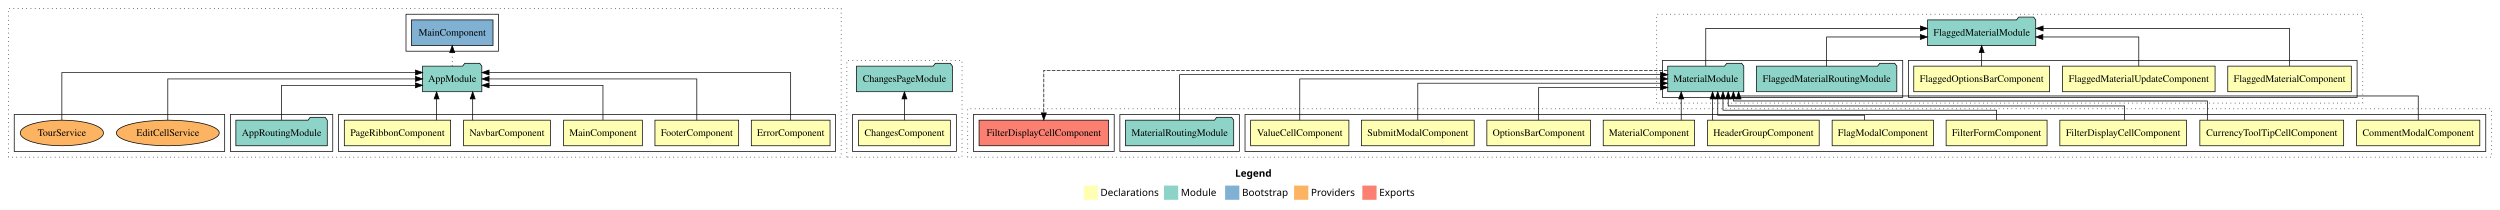
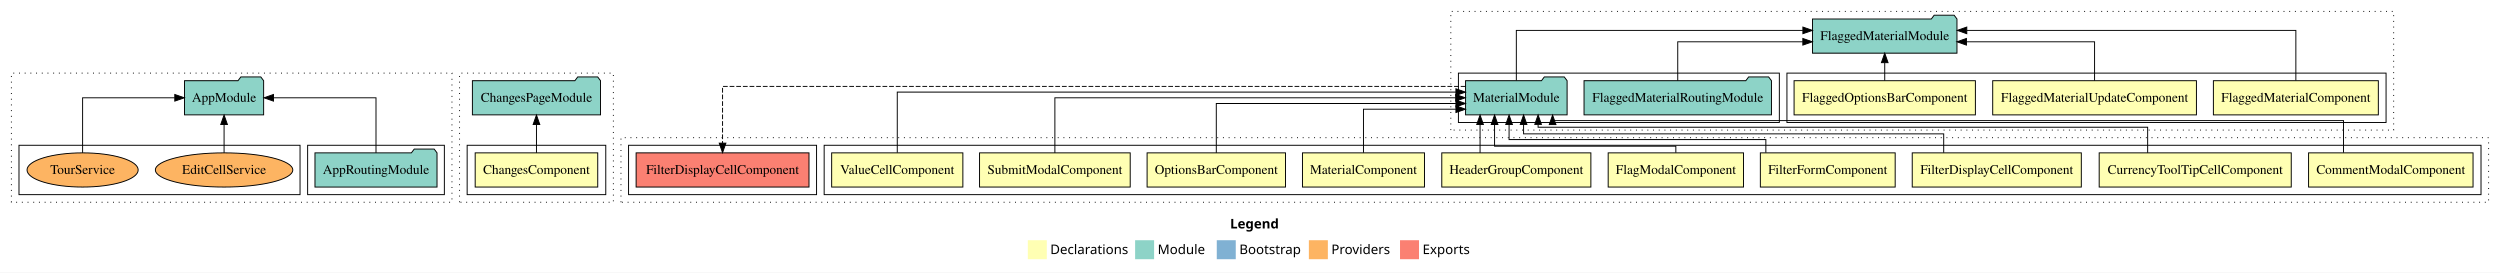
- <svg xmlns="http://www.w3.org/2000/svg" width="3516pt" height="295pt" viewBox="0.00 0.00 3516.00 295.00">
-   <g id="graph0" class="graph" transform="scale(1 1) rotate(0) translate(4 291)">
-     <polygon fill="white" stroke="transparent" points="-4,4 -4,-291 3512,-291 3512,4 -4,4" />
-     <text text-anchor="start" x="1733.01" y="-42.4" font-family="Times-12" font-weight="bold" font-size="14.00">Legend</text>
-     <polygon fill="#ffffb3" stroke="transparent" points="1520,-10 1520,-30 1540,-30 1540,-10 1520,-10" />
-     <text text-anchor="start" x="1543.63" y="-15.4" font-family="Times-12" font-size="14.00">  Declarations</text>
-     <polygon fill="#8dd3c7" stroke="transparent" points="1633,-10 1633,-30 1653,-30 1653,-10 1633,-10" />
-     <text text-anchor="start" x="1656.73" y="-15.4" font-family="Times-12" font-size="14.00">  Module</text>
-     <polygon fill="#80b1d3" stroke="transparent" points="1719,-10 1719,-30 1739,-30 1739,-10 1719,-10" />
-     <text text-anchor="start" x="1742.78" y="-15.4" font-family="Times-12" font-size="14.00">  Bootstrap</text>
-     <polygon fill="#fdb462" stroke="transparent" points="1816,-10 1816,-30 1836,-30 1836,-10 1816,-10" />
-     <text text-anchor="start" x="1839.67" y="-15.4" font-family="Times-12" font-size="14.00">  Providers</text>
-     <polygon fill="#fb8072" stroke="transparent" points="1912,-10 1912,-30 1932,-30 1932,-10 1912,-10" />
-     <text text-anchor="start" x="1935.73" y="-15.4" font-family="Times-12" font-size="14.00">  Exports</text>
+ <svg xmlns="http://www.w3.org/2000/svg" width="2633pt" height="287pt" viewBox="0.00 0.00 2633.00 287.00">
+   <g id="graph0" class="graph" transform="scale(1 1) rotate(0) translate(4 283)">
+     <polygon fill="white" stroke="transparent" points="-4,4 -4,-283 2629,-283 2629,4 -4,4" />
+     <text text-anchor="start" x="1291.51" y="-42.4" font-family="Times-12" font-weight="bold" font-size="14.00">Legend</text>
+     <polygon fill="#ffffb3" stroke="transparent" points="1078.5,-10 1078.5,-30 1098.5,-30 1098.5,-10 1078.5,-10" />
+     <text text-anchor="start" x="1102.13" y="-15.4" font-family="Times-12" font-size="14.00">  Declarations</text>
+     <polygon fill="#8dd3c7" stroke="transparent" points="1191.5,-10 1191.5,-30 1211.5,-30 1211.5,-10 1191.5,-10" />
+     <text text-anchor="start" x="1215.23" y="-15.4" font-family="Times-12" font-size="14.00">  Module</text>
+     <polygon fill="#80b1d3" stroke="transparent" points="1277.5,-10 1277.5,-30 1297.5,-30 1297.5,-10 1277.5,-10" />
+     <text text-anchor="start" x="1301.28" y="-15.4" font-family="Times-12" font-size="14.00">  Bootstrap</text>
+     <polygon fill="#fdb462" stroke="transparent" points="1374.5,-10 1374.5,-30 1394.5,-30 1394.5,-10 1374.5,-10" />
+     <text text-anchor="start" x="1398.17" y="-15.4" font-family="Times-12" font-size="14.00">  Providers</text>
+     <polygon fill="#fb8072" stroke="transparent" points="1470.5,-10 1470.5,-30 1490.5,-30 1490.5,-10 1470.5,-10" />
+     <text text-anchor="start" x="1494.23" y="-15.4" font-family="Times-12" font-size="14.00">  Exports</text>
    <g id="clust1" class="cluster">
-       <polygon fill="none" stroke="black" stroke-dasharray="1,5" points="8,-70 8,-279 1179,-279 1179,-70 8,-70" />
-     </g>
-     <g id="clust2" class="cluster">
-       <polygon fill="none" stroke="black" points="472,-78 472,-130 1171,-130 1171,-78 472,-78" />
-     </g>
-     <g id="clust8" class="cluster">
+       <polygon fill="none" stroke="black" stroke-dasharray="1,5" points="8,-70 8,-206 472,-206 472,-70 8,-70" />
+     </g>
+     <g id="clust3" class="cluster">
      <polygon fill="none" stroke="black" points="320,-78 320,-130 464,-130 464,-78 320,-78" />
    </g>
-     <g id="clust10" class="cluster">
-       <polygon fill="none" stroke="black" points="567,-219 567,-271 697,-271 697,-219 567,-219" />
-     </g>
-     <g id="clust11" class="cluster">
+     <g id="clust6" class="cluster">
      <polygon fill="none" stroke="black" points="16,-78 16,-130 312,-130 312,-78 16,-78" />
    </g>
-     <g id="clust18" class="cluster">
-       <polygon fill="none" stroke="black" stroke-dasharray="1,5" points="1187,-70 1187,-206 1349,-206 1349,-70 1187,-70" />
-     </g>
-     <g id="clust19" class="cluster">
-       <polygon fill="none" stroke="black" points="1195,-78 1195,-130 1341,-130 1341,-78 1195,-78" />
+     <g id="clust13" class="cluster">
+       <polygon fill="none" stroke="black" stroke-dasharray="1,5" points="480,-70 480,-206 642,-206 642,-70 480,-70" />
+     </g>
+     <g id="clust14" class="cluster">
+       <polygon fill="none" stroke="black" points="488,-78 488,-130 634,-130 634,-78 488,-78" />
+     </g>
+     <g id="clust26" class="cluster">
+       <polygon fill="none" stroke="black" stroke-dasharray="1,5" points="1524,-146 1524,-271 2517,-271 2517,-146 1524,-146" />
+     </g>
+     <g id="clust27" class="cluster">
+       <polygon fill="none" stroke="black" points="1878,-154 1878,-206 2509,-206 2509,-154 1878,-154" />
    </g>
    <g id="clust31" class="cluster">
-       <polygon fill="none" stroke="black" stroke-dasharray="1,5" points="2326,-146 2326,-271 3319,-271 3319,-146 2326,-146" />
-     </g>
-     <g id="clust32" class="cluster">
-       <polygon fill="none" stroke="black" points="2680,-154 2680,-206 3311,-206 3311,-154 2680,-154" />
-     </g>
-     <g id="clust36" class="cluster">
-       <polygon fill="none" stroke="black" points="2334,-154 2334,-206 2672,-206 2672,-154 2334,-154" />
-     </g>
-     <g id="clust46" class="cluster">
-       <polygon fill="none" stroke="black" stroke-dasharray="1,5" points="1357,-70 1357,-138 3500,-138 3500,-70 1357,-70" />
-     </g>
-     <g id="clust47" class="cluster">
-       <polygon fill="none" stroke="black" points="1747,-78 1747,-130 3492,-130 3492,-78 1747,-78" />
-     </g>
-     <g id="clust58" class="cluster">
-       <polygon fill="none" stroke="black" points="1571,-78 1571,-130 1739,-130 1739,-78 1571,-78" />
-     </g>
-     <g id="clust59" class="cluster">
-       <polygon fill="none" stroke="black" points="1365,-78 1365,-130 1563,-130 1563,-78 1365,-78" />
+       <polygon fill="none" stroke="black" points="1532,-154 1532,-206 1870,-206 1870,-154 1532,-154" />
+     </g>
+     <g id="clust41" class="cluster">
+       <polygon fill="none" stroke="black" stroke-dasharray="1,5" points="650,-70 650,-138 2617,-138 2617,-70 650,-70" />
+     </g>
+     <g id="clust42" class="cluster">
+       <polygon fill="none" stroke="black" points="864,-78 864,-130 2609,-130 2609,-78 864,-78" />
+     </g>
+     <g id="clust54" class="cluster">
+       <polygon fill="none" stroke="black" points="658,-78 658,-130 856,-130 856,-78 658,-78" />
    </g>
    <g id="node1" class="node">
-       <polygon fill="#ffffb3" stroke="black" points="1163.37,-122 1052.63,-122 1052.63,-86 1163.37,-86 1163.37,-122" />
-       <text text-anchor="middle" x="1108" y="-99.8" font-family="Times,serif" font-size="14.00">ErrorComponent</text>
-     </g>
-     <g id="node6" class="node">
-       <polygon fill="#8dd3c7" stroke="black" points="673.66,-198 670.66,-202 649.66,-202 646.66,-198 590.34,-198 590.34,-162 673.66,-162 673.66,-198" />
-       <text text-anchor="middle" x="632" y="-175.8" font-family="Times,serif" font-size="14.00">AppModule</text>
-     </g>
-     <g id="edge1" class="edge">
-       <path fill="none" stroke="black" d="M1108,-122.03C1108,-146.98 1108,-189 1108,-189 1108,-189 683.82,-189 683.82,-189" />
-       <polygon fill="black" stroke="black" points="683.82,-185.5 673.82,-189 683.82,-192.5 683.82,-185.5" />
-     </g>
-     <g id="node2" class="node">
-       <polygon fill="#ffffb3" stroke="black" points="1034.88,-122 917.12,-122 917.12,-86 1034.88,-86 1034.88,-122" />
-       <text text-anchor="middle" x="976" y="-99.8" font-family="Times,serif" font-size="14.00">FooterComponent</text>
-     </g>
-     <g id="edge2" class="edge">
-       <path fill="none" stroke="black" d="M976,-122.01C976,-144.49 976,-180 976,-180 976,-180 683.84,-180 683.84,-180" />
-       <polygon fill="black" stroke="black" points="683.84,-176.5 673.84,-180 683.84,-183.5 683.84,-176.5" />
-     </g>
-     <g id="node3" class="node">
-       <polygon fill="#ffffb3" stroke="black" points="899.38,-122 788.62,-122 788.62,-86 899.38,-86 899.38,-122" />
-       <text text-anchor="middle" x="844" y="-99.8" font-family="Times,serif" font-size="14.00">MainComponent</text>
-     </g>
-     <g id="edge3" class="edge">
-       <path fill="none" stroke="black" d="M844,-122.31C844,-142.15 844,-171 844,-171 844,-171 683.88,-171 683.88,-171" />
-       <polygon fill="black" stroke="black" points="683.88,-167.5 673.88,-171 683.88,-174.5 683.88,-167.5" />
-     </g>
-     <g id="node4" class="node">
-       <polygon fill="#ffffb3" stroke="black" points="770.03,-122 647.97,-122 647.97,-86 770.03,-86 770.03,-122" />
-       <text text-anchor="middle" x="709" y="-99.8" font-family="Times,serif" font-size="14.00">NavbarComponent</text>
-     </g>
-     <g id="edge4" class="edge">
-       <path fill="none" stroke="black" d="M660.78,-122.01C660.78,-122.01 660.78,-151.85 660.78,-151.85" />
-       <polygon fill="black" stroke="black" points="657.28,-151.85 660.78,-161.85 664.28,-151.85 657.28,-151.85" />
-     </g>
-     <g id="node5" class="node">
-       <polygon fill="#ffffb3" stroke="black" points="629.77,-122 480.23,-122 480.23,-86 629.77,-86 629.77,-122" />
-       <text text-anchor="middle" x="555" y="-99.8" font-family="Times,serif" font-size="14.00">PageRibbonComponent</text>
-     </g>
-     <g id="edge5" class="edge">
-       <path fill="none" stroke="black" d="M610.03,-122.01C610.03,-122.01 610.03,-151.85 610.03,-151.85" />
-       <polygon fill="black" stroke="black" points="606.53,-151.85 610.03,-161.85 613.53,-151.85 606.53,-151.85" />
-     </g>
-     <g id="node8" class="node">
-       <polygon fill="#80b1d3" stroke="black" points="689.38,-263 574.62,-263 574.62,-227 689.38,-227 689.38,-263" />
-       <text text-anchor="middle" x="632" y="-240.8" font-family="Times,serif" font-size="14.00">MainComponent </text>
-     </g>
-     <g id="edge7" class="edge">
-       <path fill="none" stroke="black" stroke-dasharray="1,5" d="M632,-198.11C632,-198.11 632,-216.99 632,-216.99" />
-       <polygon fill="black" stroke="black" points="628.5,-216.99 632,-226.99 635.5,-216.99 628.5,-216.99" />
-     </g>
-     <g id="node7" class="node">
      <polygon fill="#8dd3c7" stroke="black" points="456.27,-122 453.27,-126 432.27,-126 429.27,-122 327.73,-122 327.73,-86 456.27,-86 456.27,-122" />
      <text text-anchor="middle" x="392" y="-99.8" font-family="Times,serif" font-size="14.00">AppRoutingModule</text>
    </g>
-     <g id="edge6" class="edge">
-       <path fill="none" stroke="black" d="M392,-122.31C392,-142.15 392,-171 392,-171 392,-171 580.2,-171 580.2,-171" />
-       <polygon fill="black" stroke="black" points="580.2,-174.5 590.2,-171 580.2,-167.5 580.2,-174.5" />
-     </g>
-     <g id="node9" class="node">
+     <g id="node2" class="node">
+       <polygon fill="#8dd3c7" stroke="black" points="273.66,-198 270.66,-202 249.66,-202 246.66,-198 190.34,-198 190.34,-162 273.66,-162 273.66,-198" />
+       <text text-anchor="middle" x="232" y="-175.8" font-family="Times,serif" font-size="14.00">AppModule</text>
+     </g>
+     <g id="edge1" class="edge">
+       <path fill="none" stroke="black" d="M392,-122.01C392,-144.49 392,-180 392,-180 392,-180 284.04,-180 284.04,-180" />
+       <polygon fill="black" stroke="black" points="284.04,-176.5 274.04,-180 284.04,-183.5 284.04,-176.5" />
+     </g>
+     <g id="node3" class="node">
      <ellipse fill="#fdb462" stroke="black" cx="232" cy="-104" rx="72.36" ry="18" />
      <text text-anchor="middle" x="232" y="-99.8" font-family="Times,serif" font-size="14.00">EditCellService</text>
    </g>
-     <g id="edge8" class="edge">
-       <path fill="none" stroke="black" d="M232,-122.01C232,-144.49 232,-180 232,-180 232,-180 580.32,-180 580.32,-180" />
-       <polygon fill="black" stroke="black" points="580.33,-183.5 590.32,-180 580.32,-176.5 580.33,-183.5" />
-     </g>
-     <g id="node10" class="node">
+     <g id="edge2" class="edge">
+       <path fill="none" stroke="black" d="M232,-122.01C232,-122.01 232,-151.85 232,-151.85" />
+       <polygon fill="black" stroke="black" points="228.5,-151.85 232,-161.85 235.5,-151.85 228.5,-151.85" />
+     </g>
+     <g id="node4" class="node">
      <ellipse fill="#fdb462" stroke="black" cx="83" cy="-104" rx="58.53" ry="18" />
      <text text-anchor="middle" x="83" y="-99.8" font-family="Times,serif" font-size="14.00">TourService</text>
    </g>
+     <g id="edge3" class="edge">
+       <path fill="none" stroke="black" d="M83,-122.01C83,-144.49 83,-180 83,-180 83,-180 180.1,-180 180.1,-180" />
+       <polygon fill="black" stroke="black" points="180.1,-183.5 190.1,-180 180.1,-176.5 180.1,-183.5" />
+     </g>
+     <g id="node5" class="node">
+       <polygon fill="#ffffb3" stroke="black" points="625.54,-122 496.46,-122 496.46,-86 625.54,-86 625.54,-122" />
+       <text text-anchor="middle" x="561" y="-99.8" font-family="Times,serif" font-size="14.00">ChangesComponent</text>
+     </g>
+     <g id="node6" class="node">
+       <polygon fill="#8dd3c7" stroke="black" points="628.47,-198 625.47,-202 604.47,-202 601.47,-198 493.53,-198 493.53,-162 628.47,-162 628.47,-198" />
+       <text text-anchor="middle" x="561" y="-175.8" font-family="Times,serif" font-size="14.00">ChangesPageModule</text>
+     </g>
+     <g id="edge4" class="edge">
+       <path fill="none" stroke="black" d="M561,-122.01C561,-122.01 561,-151.85 561,-151.85" />
+       <polygon fill="black" stroke="black" points="557.5,-151.85 561,-161.85 564.5,-151.85 557.5,-151.85" />
+     </g>
+     <g id="node7" class="node">
+       <polygon fill="#ffffb3" stroke="black" points="2500.86,-198 2327.14,-198 2327.14,-162 2500.86,-162 2500.86,-198" />
+       <text text-anchor="middle" x="2414" y="-175.8" font-family="Times,serif" font-size="14.00">FlaggedMaterialComponent</text>
+     </g>
+     <g id="node10" class="node">
+       <polygon fill="#8dd3c7" stroke="black" points="2057.07,-263 2054.07,-267 2033.07,-267 2030.07,-263 1904.93,-263 1904.93,-227 2057.07,-227 2057.07,-263" />
+       <text text-anchor="middle" x="1981" y="-240.8" font-family="Times,serif" font-size="14.00">FlaggedMaterialModule</text>
+     </g>
+     <g id="edge5" class="edge">
+       <path fill="none" stroke="black" d="M2414,-198.28C2414,-219.32 2414,-251 2414,-251 2414,-251 2067.41,-251 2067.41,-251" />
+       <polygon fill="black" stroke="black" points="2067.42,-247.5 2057.41,-251 2067.41,-254.5 2067.42,-247.5" />
+     </g>
+     <g id="node8" class="node">
+       <polygon fill="#ffffb3" stroke="black" points="2309.28,-198 2094.72,-198 2094.72,-162 2309.28,-162 2309.28,-198" />
+       <text text-anchor="middle" x="2202" y="-175.8" font-family="Times,serif" font-size="14.00">FlaggedMaterialUpdateComponent</text>
+     </g>
+     <g id="edge6" class="edge">
+       <path fill="none" stroke="black" d="M2202,-198.02C2202,-215.37 2202,-239 2202,-239 2202,-239 2067.06,-239 2067.06,-239" />
+       <polygon fill="black" stroke="black" points="2067.06,-235.5 2057.06,-239 2067.06,-242.5 2067.06,-235.5" />
+     </g>
+     <g id="node9" class="node">
+       <polygon fill="#ffffb3" stroke="black" points="2076.48,-198 1885.52,-198 1885.52,-162 2076.48,-162 2076.48,-198" />
+       <text text-anchor="middle" x="1981" y="-175.8" font-family="Times,serif" font-size="14.00">FlaggedOptionsBarComponent</text>
+     </g>
+     <g id="edge7" class="edge">
+       <path fill="none" stroke="black" d="M1981,-198.11C1981,-198.11 1981,-216.99 1981,-216.99" />
+       <polygon fill="black" stroke="black" points="1977.5,-216.99 1981,-226.99 1984.5,-216.99 1977.5,-216.99" />
+     </g>
+     <g id="node11" class="node">
+       <polygon fill="#8dd3c7" stroke="black" points="1861.69,-198 1858.69,-202 1837.69,-202 1834.69,-198 1664.31,-198 1664.31,-162 1861.69,-162 1861.69,-198" />
+       <text text-anchor="middle" x="1763" y="-175.8" font-family="Times,serif" font-size="14.00">FlaggedMaterialRoutingModule</text>
+     </g>
+     <g id="edge8" class="edge">
+       <path fill="none" stroke="black" d="M1763,-198.02C1763,-215.37 1763,-239 1763,-239 1763,-239 1894.75,-239 1894.75,-239" />
+       <polygon fill="black" stroke="black" points="1894.75,-242.5 1904.75,-239 1894.75,-235.5 1894.75,-242.5" />
+     </g>
+     <g id="node12" class="node">
+       <polygon fill="#8dd3c7" stroke="black" points="1646.47,-198 1643.47,-202 1622.47,-202 1619.47,-198 1539.53,-198 1539.53,-162 1646.47,-162 1646.47,-198" />
+       <text text-anchor="middle" x="1593" y="-175.8" font-family="Times,serif" font-size="14.00">MaterialModule</text>
+     </g>
    <g id="edge9" class="edge">
-       <path fill="none" stroke="black" d="M83,-122.03C83,-146.98 83,-189 83,-189 83,-189 580.29,-189 580.29,-189" />
-       <polygon fill="black" stroke="black" points="580.29,-192.5 590.29,-189 580.29,-185.5 580.29,-192.5" />
-     </g>
-     <g id="node11" class="node">
-       <polygon fill="#ffffb3" stroke="black" points="1332.54,-122 1203.46,-122 1203.46,-86 1332.54,-86 1332.54,-122" />
-       <text text-anchor="middle" x="1268" y="-99.8" font-family="Times,serif" font-size="14.00">ChangesComponent</text>
-     </g>
-     <g id="node12" class="node">
-       <polygon fill="#8dd3c7" stroke="black" points="1335.47,-198 1332.47,-202 1311.47,-202 1308.47,-198 1200.53,-198 1200.53,-162 1335.47,-162 1335.47,-198" />
-       <text text-anchor="middle" x="1268" y="-175.8" font-family="Times,serif" font-size="14.00">ChangesPageModule</text>
+       <path fill="none" stroke="black" d="M1593,-198.28C1593,-219.32 1593,-251 1593,-251 1593,-251 1894.81,-251 1894.81,-251" />
+       <polygon fill="black" stroke="black" points="1894.81,-254.5 1904.81,-251 1894.81,-247.5 1894.81,-254.5" />
+     </g>
+     <g id="node23" class="node">
+       <polygon fill="#fb8072" stroke="black" points="848.04,-122 665.96,-122 665.96,-86 848.04,-86 848.04,-122" />
+       <text text-anchor="middle" x="757" y="-99.8" font-family="Times,serif" font-size="14.00">FilterDisplayCellComponent </text>
+     </g>
+     <g id="edge20" class="edge">
+       <path fill="none" stroke="black" stroke-dasharray="5,2" d="M1539.43,-192C1354.92,-192 757,-192 757,-192 757,-192 757,-132.23 757,-132.23" />
+       <polygon fill="black" stroke="black" points="760.5,-132.23 757,-122.23 753.5,-132.23 760.5,-132.23" />
+     </g>
+     <g id="node13" class="node">
+       <polygon fill="#ffffb3" stroke="black" points="2600.61,-122 2427.39,-122 2427.39,-86 2600.61,-86 2600.61,-122" />
+       <text text-anchor="middle" x="2514" y="-99.8" font-family="Times,serif" font-size="14.00">CommentModalComponent</text>
    </g>
    <g id="edge10" class="edge">
-       <path fill="none" stroke="black" d="M1268,-122.01C1268,-122.01 1268,-151.85 1268,-151.85" />
-       <polygon fill="black" stroke="black" points="1264.5,-151.85 1268,-161.85 1271.5,-151.85 1264.5,-151.85" />
-     </g>
-     <g id="node13" class="node">
-       <polygon fill="#ffffb3" stroke="black" points="3302.86,-198 3129.14,-198 3129.14,-162 3302.86,-162 3302.86,-198" />
-       <text text-anchor="middle" x="3216" y="-175.8" font-family="Times,serif" font-size="14.00">FlaggedMaterialComponent</text>
+       <path fill="none" stroke="black" d="M2464.19,-122.19C2464.19,-137.18 2464.19,-156 2464.19,-156 2464.19,-156 1631.2,-156 1631.2,-156 1631.2,-156 1631.2,-156.58 1631.2,-156.58" />
+       <polygon fill="black" stroke="black" points="1627.7,-151.81 1631.2,-161.81 1634.7,-151.81 1627.7,-151.81" />
+     </g>
+     <g id="node14" class="node">
+       <polygon fill="#ffffb3" stroke="black" points="2409.14,-122 2206.86,-122 2206.86,-86 2409.14,-86 2409.14,-122" />
+       <text text-anchor="middle" x="2308" y="-99.8" font-family="Times,serif" font-size="14.00">CurrencyToolTipCellComponent</text>
+     </g>
+     <g id="edge11" class="edge">
+       <path fill="none" stroke="black" d="M2257.91,-122.04C2257.91,-134.56 2257.91,-149 2257.91,-149 2257.91,-149 1615.92,-149 1615.92,-149 1615.92,-149 1615.92,-151.97 1615.92,-151.97" />
+       <polygon fill="black" stroke="black" points="1612.42,-151.97 1615.92,-161.97 1619.42,-151.97 1612.42,-151.97" />
+     </g>
+     <g id="node15" class="node">
+       <polygon fill="#ffffb3" stroke="black" points="2188.04,-122 2009.96,-122 2009.96,-86 2188.04,-86 2188.04,-122" />
+       <text text-anchor="middle" x="2099" y="-99.8" font-family="Times,serif" font-size="14.00">FilterDisplayCellComponent</text>
+     </g>
+     <g id="edge12" class="edge">
+       <path fill="none" stroke="black" d="M2043.11,-122.11C2043.11,-131.9 2043.11,-142 2043.11,-142 2043.11,-142 1600.64,-142 1600.64,-142 1600.64,-142 1600.64,-151.89 1600.64,-151.89" />
+       <polygon fill="black" stroke="black" points="1597.14,-151.89 1600.64,-161.89 1604.14,-151.89 1597.14,-151.89" />
    </g>
    <g id="node16" class="node">
-       <polygon fill="#8dd3c7" stroke="black" points="2859.07,-263 2856.07,-267 2835.07,-267 2832.07,-263 2706.93,-263 2706.93,-227 2859.07,-227 2859.07,-263" />
-       <text text-anchor="middle" x="2783" y="-240.8" font-family="Times,serif" font-size="14.00">FlaggedMaterialModule</text>
-     </g>
-     <g id="edge11" class="edge">
-       <path fill="none" stroke="black" d="M3216,-198.28C3216,-219.32 3216,-251 3216,-251 3216,-251 2869.41,-251 2869.41,-251" />
-       <polygon fill="black" stroke="black" points="2869.42,-247.5 2859.41,-251 2869.41,-254.5 2869.42,-247.5" />
-     </g>
-     <g id="node14" class="node">
-       <polygon fill="#ffffb3" stroke="black" points="3111.28,-198 2896.72,-198 2896.72,-162 3111.28,-162 3111.28,-198" />
-       <text text-anchor="middle" x="3004" y="-175.8" font-family="Times,serif" font-size="14.00">FlaggedMaterialUpdateComponent</text>
-     </g>
-     <g id="edge12" class="edge">
-       <path fill="none" stroke="black" d="M3004,-198.02C3004,-215.37 3004,-239 3004,-239 3004,-239 2869.06,-239 2869.06,-239" />
-       <polygon fill="black" stroke="black" points="2869.06,-235.5 2859.06,-239 2869.06,-242.5 2869.06,-235.5" />
-     </g>
-     <g id="node15" class="node">
-       <polygon fill="#ffffb3" stroke="black" points="2878.48,-198 2687.52,-198 2687.52,-162 2878.48,-162 2878.48,-198" />
-       <text text-anchor="middle" x="2783" y="-175.8" font-family="Times,serif" font-size="14.00">FlaggedOptionsBarComponent</text>
+       <polygon fill="#ffffb3" stroke="black" points="1992,-122 1850,-122 1850,-86 1992,-86 1992,-122" />
+       <text text-anchor="middle" x="1921" y="-99.8" font-family="Times,serif" font-size="14.00">FilterFormComponent</text>
    </g>
    <g id="edge13" class="edge">
-       <path fill="none" stroke="black" d="M2783,-198.11C2783,-198.11 2783,-216.99 2783,-216.99" />
-       <polygon fill="black" stroke="black" points="2779.5,-216.99 2783,-226.99 2786.5,-216.99 2779.5,-216.99" />
+       <path fill="none" stroke="black" d="M1855.8,-122.24C1855.8,-129.43 1855.8,-136 1855.8,-136 1855.8,-136 1585.36,-136 1585.36,-136 1585.36,-136 1585.36,-151.85 1585.36,-151.85" />
+       <polygon fill="black" stroke="black" points="1581.86,-151.85 1585.36,-161.85 1588.86,-151.85 1581.86,-151.85" />
    </g>
    <g id="node17" class="node">
-       <polygon fill="#8dd3c7" stroke="black" points="2663.69,-198 2660.69,-202 2639.69,-202 2636.69,-198 2466.31,-198 2466.31,-162 2663.69,-162 2663.69,-198" />
-       <text text-anchor="middle" x="2565" y="-175.8" font-family="Times,serif" font-size="14.00">FlaggedMaterialRoutingModule</text>
+       <polygon fill="#ffffb3" stroke="black" points="1832.27,-122 1689.73,-122 1689.73,-86 1832.27,-86 1832.27,-122" />
+       <text text-anchor="middle" x="1761" y="-99.8" font-family="Times,serif" font-size="14.00">FlagModalComponent</text>
    </g>
    <g id="edge14" class="edge">
-       <path fill="none" stroke="black" d="M2565,-198.02C2565,-215.37 2565,-239 2565,-239 2565,-239 2696.75,-239 2696.75,-239" />
-       <polygon fill="black" stroke="black" points="2696.75,-242.5 2706.75,-239 2696.75,-235.5 2696.75,-242.5" />
+       <path fill="none" stroke="black" d="M1761,-122.17C1761,-126.05 1761,-129 1761,-129 1761,-129 1570.08,-129 1570.08,-129 1570.08,-129 1570.08,-151.88 1570.08,-151.88" />
+       <polygon fill="black" stroke="black" points="1566.58,-151.88 1570.08,-161.88 1573.58,-151.88 1566.58,-151.88" />
    </g>
    <g id="node18" class="node">
-       <polygon fill="#8dd3c7" stroke="black" points="2448.47,-198 2445.47,-202 2424.47,-202 2421.47,-198 2341.53,-198 2341.53,-162 2448.47,-162 2448.47,-198" />
-       <text text-anchor="middle" x="2395" y="-175.8" font-family="Times,serif" font-size="14.00">MaterialModule</text>
+       <polygon fill="#ffffb3" stroke="black" points="1671.51,-122 1514.49,-122 1514.49,-86 1671.51,-86 1671.51,-122" />
+       <text text-anchor="middle" x="1593" y="-99.8" font-family="Times,serif" font-size="14.00">HeaderGroupComponent</text>
    </g>
    <g id="edge15" class="edge">
-       <path fill="none" stroke="black" d="M2395,-198.28C2395,-219.32 2395,-251 2395,-251 2395,-251 2696.81,-251 2696.81,-251" />
-       <polygon fill="black" stroke="black" points="2696.81,-254.5 2706.81,-251 2696.81,-247.5 2696.81,-254.5" />
-     </g>
-     <g id="node30" class="node">
-       <polygon fill="#fb8072" stroke="black" points="1555.04,-122 1372.96,-122 1372.96,-86 1555.04,-86 1555.04,-122" />
-       <text text-anchor="middle" x="1464" y="-99.8" font-family="Times,serif" font-size="14.00">FilterDisplayCellComponent </text>
-     </g>
-     <g id="edge27" class="edge">
-       <path fill="none" stroke="black" stroke-dasharray="5,2" d="M2341.26,-192C2143,-192 1464,-192 1464,-192 1464,-192 1464,-132.23 1464,-132.23" />
-       <polygon fill="black" stroke="black" points="1467.5,-132.23 1464,-122.23 1460.5,-132.23 1467.5,-132.23" />
+       <path fill="none" stroke="black" d="M1554.8,-122.01C1554.8,-122.01 1554.8,-151.85 1554.8,-151.85" />
+       <polygon fill="black" stroke="black" points="1551.3,-151.85 1554.8,-161.85 1558.3,-151.85 1551.3,-151.85" />
    </g>
    <g id="node19" class="node">
-       <polygon fill="#ffffb3" stroke="black" points="3483.61,-122 3310.39,-122 3310.39,-86 3483.61,-86 3483.61,-122" />
-       <text text-anchor="middle" x="3397" y="-99.8" font-family="Times,serif" font-size="14.00">CommentModalComponent</text>
+       <polygon fill="#ffffb3" stroke="black" points="1496.25,-122 1367.75,-122 1367.75,-86 1496.25,-86 1496.25,-122" />
+       <text text-anchor="middle" x="1432" y="-99.8" font-family="Times,serif" font-size="14.00">MaterialComponent</text>
    </g>
    <g id="edge16" class="edge">
-       <path fill="none" stroke="black" d="M3397,-122.19C3397,-137.18 3397,-156 3397,-156 3397,-156 2441.17,-156 2441.17,-156 2441.17,-156 2441.17,-156.58 2441.17,-156.58" />
-       <polygon fill="black" stroke="black" points="2437.67,-151.81 2441.17,-161.81 2444.67,-151.81 2437.67,-151.81" />
+       <path fill="none" stroke="black" d="M1432,-122.17C1432,-141.09 1432,-168 1432,-168 1432,-168 1529.39,-168 1529.39,-168" />
+       <polygon fill="black" stroke="black" points="1529.39,-171.5 1539.39,-168 1529.39,-164.5 1529.39,-171.5" />
    </g>
    <g id="node20" class="node">
-       <polygon fill="#ffffb3" stroke="black" points="3292.14,-122 3089.86,-122 3089.86,-86 3292.14,-86 3292.14,-122" />
-       <text text-anchor="middle" x="3191" y="-99.8" font-family="Times,serif" font-size="14.00">CurrencyToolTipCellComponent</text>
+       <polygon fill="#ffffb3" stroke="black" points="1349.88,-122 1204.12,-122 1204.12,-86 1349.88,-86 1349.88,-122" />
+       <text text-anchor="middle" x="1277" y="-99.8" font-family="Times,serif" font-size="14.00">OptionsBarComponent</text>
    </g>
    <g id="edge17" class="edge">
-       <path fill="none" stroke="black" d="M3100.41,-122.04C3100.41,-134.56 3100.41,-149 3100.41,-149 3100.41,-149 2433.85,-149 2433.85,-149 2433.85,-149 2433.85,-151.97 2433.85,-151.97" />
-       <polygon fill="black" stroke="black" points="2430.35,-151.97 2433.85,-161.97 2437.35,-151.97 2430.35,-151.97" />
+       <path fill="none" stroke="black" d="M1277,-122.03C1277,-142.77 1277,-174 1277,-174 1277,-174 1529.39,-174 1529.39,-174" />
+       <polygon fill="black" stroke="black" points="1529.39,-177.5 1539.39,-174 1529.39,-170.5 1529.39,-177.5" />
    </g>
    <g id="node21" class="node">
-       <polygon fill="#ffffb3" stroke="black" points="3071.04,-122 2892.96,-122 2892.96,-86 3071.04,-86 3071.04,-122" />
-       <text text-anchor="middle" x="2982" y="-99.8" font-family="Times,serif" font-size="14.00">FilterDisplayCellComponent</text>
+       <polygon fill="#ffffb3" stroke="black" points="1186.34,-122 1027.66,-122 1027.66,-86 1186.34,-86 1186.34,-122" />
+       <text text-anchor="middle" x="1107" y="-99.8" font-family="Times,serif" font-size="14.00">SubmitModalComponent</text>
    </g>
    <g id="edge18" class="edge">
-       <path fill="none" stroke="black" d="M2984.06,-122.11C2984.06,-131.9 2984.06,-142 2984.06,-142 2984.06,-142 2426.53,-142 2426.53,-142 2426.53,-142 2426.53,-151.89 2426.53,-151.89" />
-       <polygon fill="black" stroke="black" points="2423.03,-151.89 2426.53,-161.89 2430.03,-151.89 2423.03,-151.89" />
+       <path fill="none" stroke="black" d="M1107,-122.01C1107,-144.49 1107,-180 1107,-180 1107,-180 1529.13,-180 1529.13,-180" />
+       <polygon fill="black" stroke="black" points="1529.13,-183.5 1539.13,-180 1529.13,-176.5 1529.13,-183.5" />
    </g>
    <g id="node22" class="node">
-       <polygon fill="#ffffb3" stroke="black" points="2875,-122 2733,-122 2733,-86 2875,-86 2875,-122" />
-       <text text-anchor="middle" x="2804" y="-99.8" font-family="Times,serif" font-size="14.00">FilterFormComponent</text>
+       <polygon fill="#ffffb3" stroke="black" points="1010.09,-122 871.91,-122 871.91,-86 1010.09,-86 1010.09,-122" />
+       <text text-anchor="middle" x="941" y="-99.8" font-family="Times,serif" font-size="14.00">ValueCellComponent</text>
    </g>
    <g id="edge19" class="edge">
-       <path fill="none" stroke="black" d="M2804,-122.24C2804,-129.43 2804,-136 2804,-136 2804,-136 2419.2,-136 2419.2,-136 2419.2,-136 2419.2,-151.85 2419.2,-151.85" />
-       <polygon fill="black" stroke="black" points="2415.71,-151.85 2419.2,-161.85 2422.71,-151.85 2415.71,-151.85" />
-     </g>
-     <g id="node23" class="node">
-       <polygon fill="#ffffb3" stroke="black" points="2715.27,-122 2572.73,-122 2572.73,-86 2715.27,-86 2715.27,-122" />
-       <text text-anchor="middle" x="2644" y="-99.8" font-family="Times,serif" font-size="14.00">FlagModalComponent</text>
-     </g>
-     <g id="edge20" class="edge">
-       <path fill="none" stroke="black" d="M2618.11,-122.17C2618.11,-126.05 2618.11,-129 2618.11,-129 2618.11,-129 2411.88,-129 2411.88,-129 2411.88,-129 2411.88,-151.88 2411.88,-151.88" />
-       <polygon fill="black" stroke="black" points="2408.38,-151.88 2411.88,-161.88 2415.38,-151.88 2408.38,-151.88" />
-     </g>
-     <g id="node24" class="node">
-       <polygon fill="#ffffb3" stroke="black" points="2554.51,-122 2397.49,-122 2397.49,-86 2554.51,-86 2554.51,-122" />
-       <text text-anchor="middle" x="2476" y="-99.8" font-family="Times,serif" font-size="14.00">HeaderGroupComponent</text>
-     </g>
-     <g id="edge21" class="edge">
-       <path fill="none" stroke="black" d="M2404.56,-122.01C2404.56,-122.01 2404.56,-151.85 2404.56,-151.85" />
-       <polygon fill="black" stroke="black" points="2401.06,-151.85 2404.56,-161.85 2408.06,-151.85 2401.06,-151.85" />
-     </g>
-     <g id="node25" class="node">
-       <polygon fill="#ffffb3" stroke="black" points="2379.25,-122 2250.75,-122 2250.75,-86 2379.25,-86 2379.25,-122" />
-       <text text-anchor="middle" x="2315" y="-99.8" font-family="Times,serif" font-size="14.00">MaterialComponent</text>
-     </g>
-     <g id="edge22" class="edge">
-       <path fill="none" stroke="black" d="M2360.45,-122.01C2360.45,-122.01 2360.45,-151.85 2360.45,-151.85" />
-       <polygon fill="black" stroke="black" points="2356.95,-151.85 2360.45,-161.85 2363.95,-151.85 2356.95,-151.85" />
-     </g>
-     <g id="node26" class="node">
-       <polygon fill="#ffffb3" stroke="black" points="2232.88,-122 2087.12,-122 2087.12,-86 2232.88,-86 2232.88,-122" />
-       <text text-anchor="middle" x="2160" y="-99.8" font-family="Times,serif" font-size="14.00">OptionsBarComponent</text>
-     </g>
-     <g id="edge23" class="edge">
-       <path fill="none" stroke="black" d="M2160,-122.17C2160,-141.09 2160,-168 2160,-168 2160,-168 2331.38,-168 2331.38,-168" />
-       <polygon fill="black" stroke="black" points="2331.38,-171.5 2341.38,-168 2331.38,-164.5 2331.38,-171.5" />
-     </g>
-     <g id="node27" class="node">
-       <polygon fill="#ffffb3" stroke="black" points="2069.34,-122 1910.66,-122 1910.66,-86 2069.34,-86 2069.34,-122" />
-       <text text-anchor="middle" x="1990" y="-99.8" font-family="Times,serif" font-size="14.00">SubmitModalComponent</text>
-     </g>
-     <g id="edge24" class="edge">
-       <path fill="none" stroke="black" d="M1990,-122.03C1990,-142.77 1990,-174 1990,-174 1990,-174 2331.22,-174 2331.22,-174" />
-       <polygon fill="black" stroke="black" points="2331.22,-177.5 2341.22,-174 2331.22,-170.5 2331.22,-177.5" />
-     </g>
-     <g id="node28" class="node">
-       <polygon fill="#ffffb3" stroke="black" points="1893.09,-122 1754.91,-122 1754.91,-86 1893.09,-86 1893.09,-122" />
-       <text text-anchor="middle" x="1824" y="-99.8" font-family="Times,serif" font-size="14.00">ValueCellComponent</text>
-     </g>
-     <g id="edge25" class="edge">
-       <path fill="none" stroke="black" d="M1824,-122.01C1824,-144.49 1824,-180 1824,-180 1824,-180 2331.28,-180 2331.28,-180" />
-       <polygon fill="black" stroke="black" points="2331.28,-183.5 2341.28,-180 2331.28,-176.5 2331.28,-183.5" />
-     </g>
-     <g id="node29" class="node">
-       <polygon fill="#8dd3c7" stroke="black" points="1731.09,-122 1728.09,-126 1707.09,-126 1704.09,-122 1578.91,-122 1578.91,-86 1731.09,-86 1731.09,-122" />
-       <text text-anchor="middle" x="1655" y="-99.8" font-family="Times,serif" font-size="14.00">MaterialRoutingModule</text>
-     </g>
-     <g id="edge26" class="edge">
-       <path fill="none" stroke="black" d="M1655,-122.2C1655,-146.36 1655,-186 1655,-186 1655,-186 2331.48,-186 2331.48,-186" />
-       <polygon fill="black" stroke="black" points="2331.48,-189.5 2341.48,-186 2331.48,-182.5 2331.48,-189.5" />
+       <path fill="none" stroke="black" d="M941,-122.2C941,-146.36 941,-186 941,-186 941,-186 1529.37,-186 1529.37,-186" />
+       <polygon fill="black" stroke="black" points="1529.37,-189.5 1539.37,-186 1529.37,-182.5 1529.37,-189.5" />
    </g>
  </g>
</svg>
